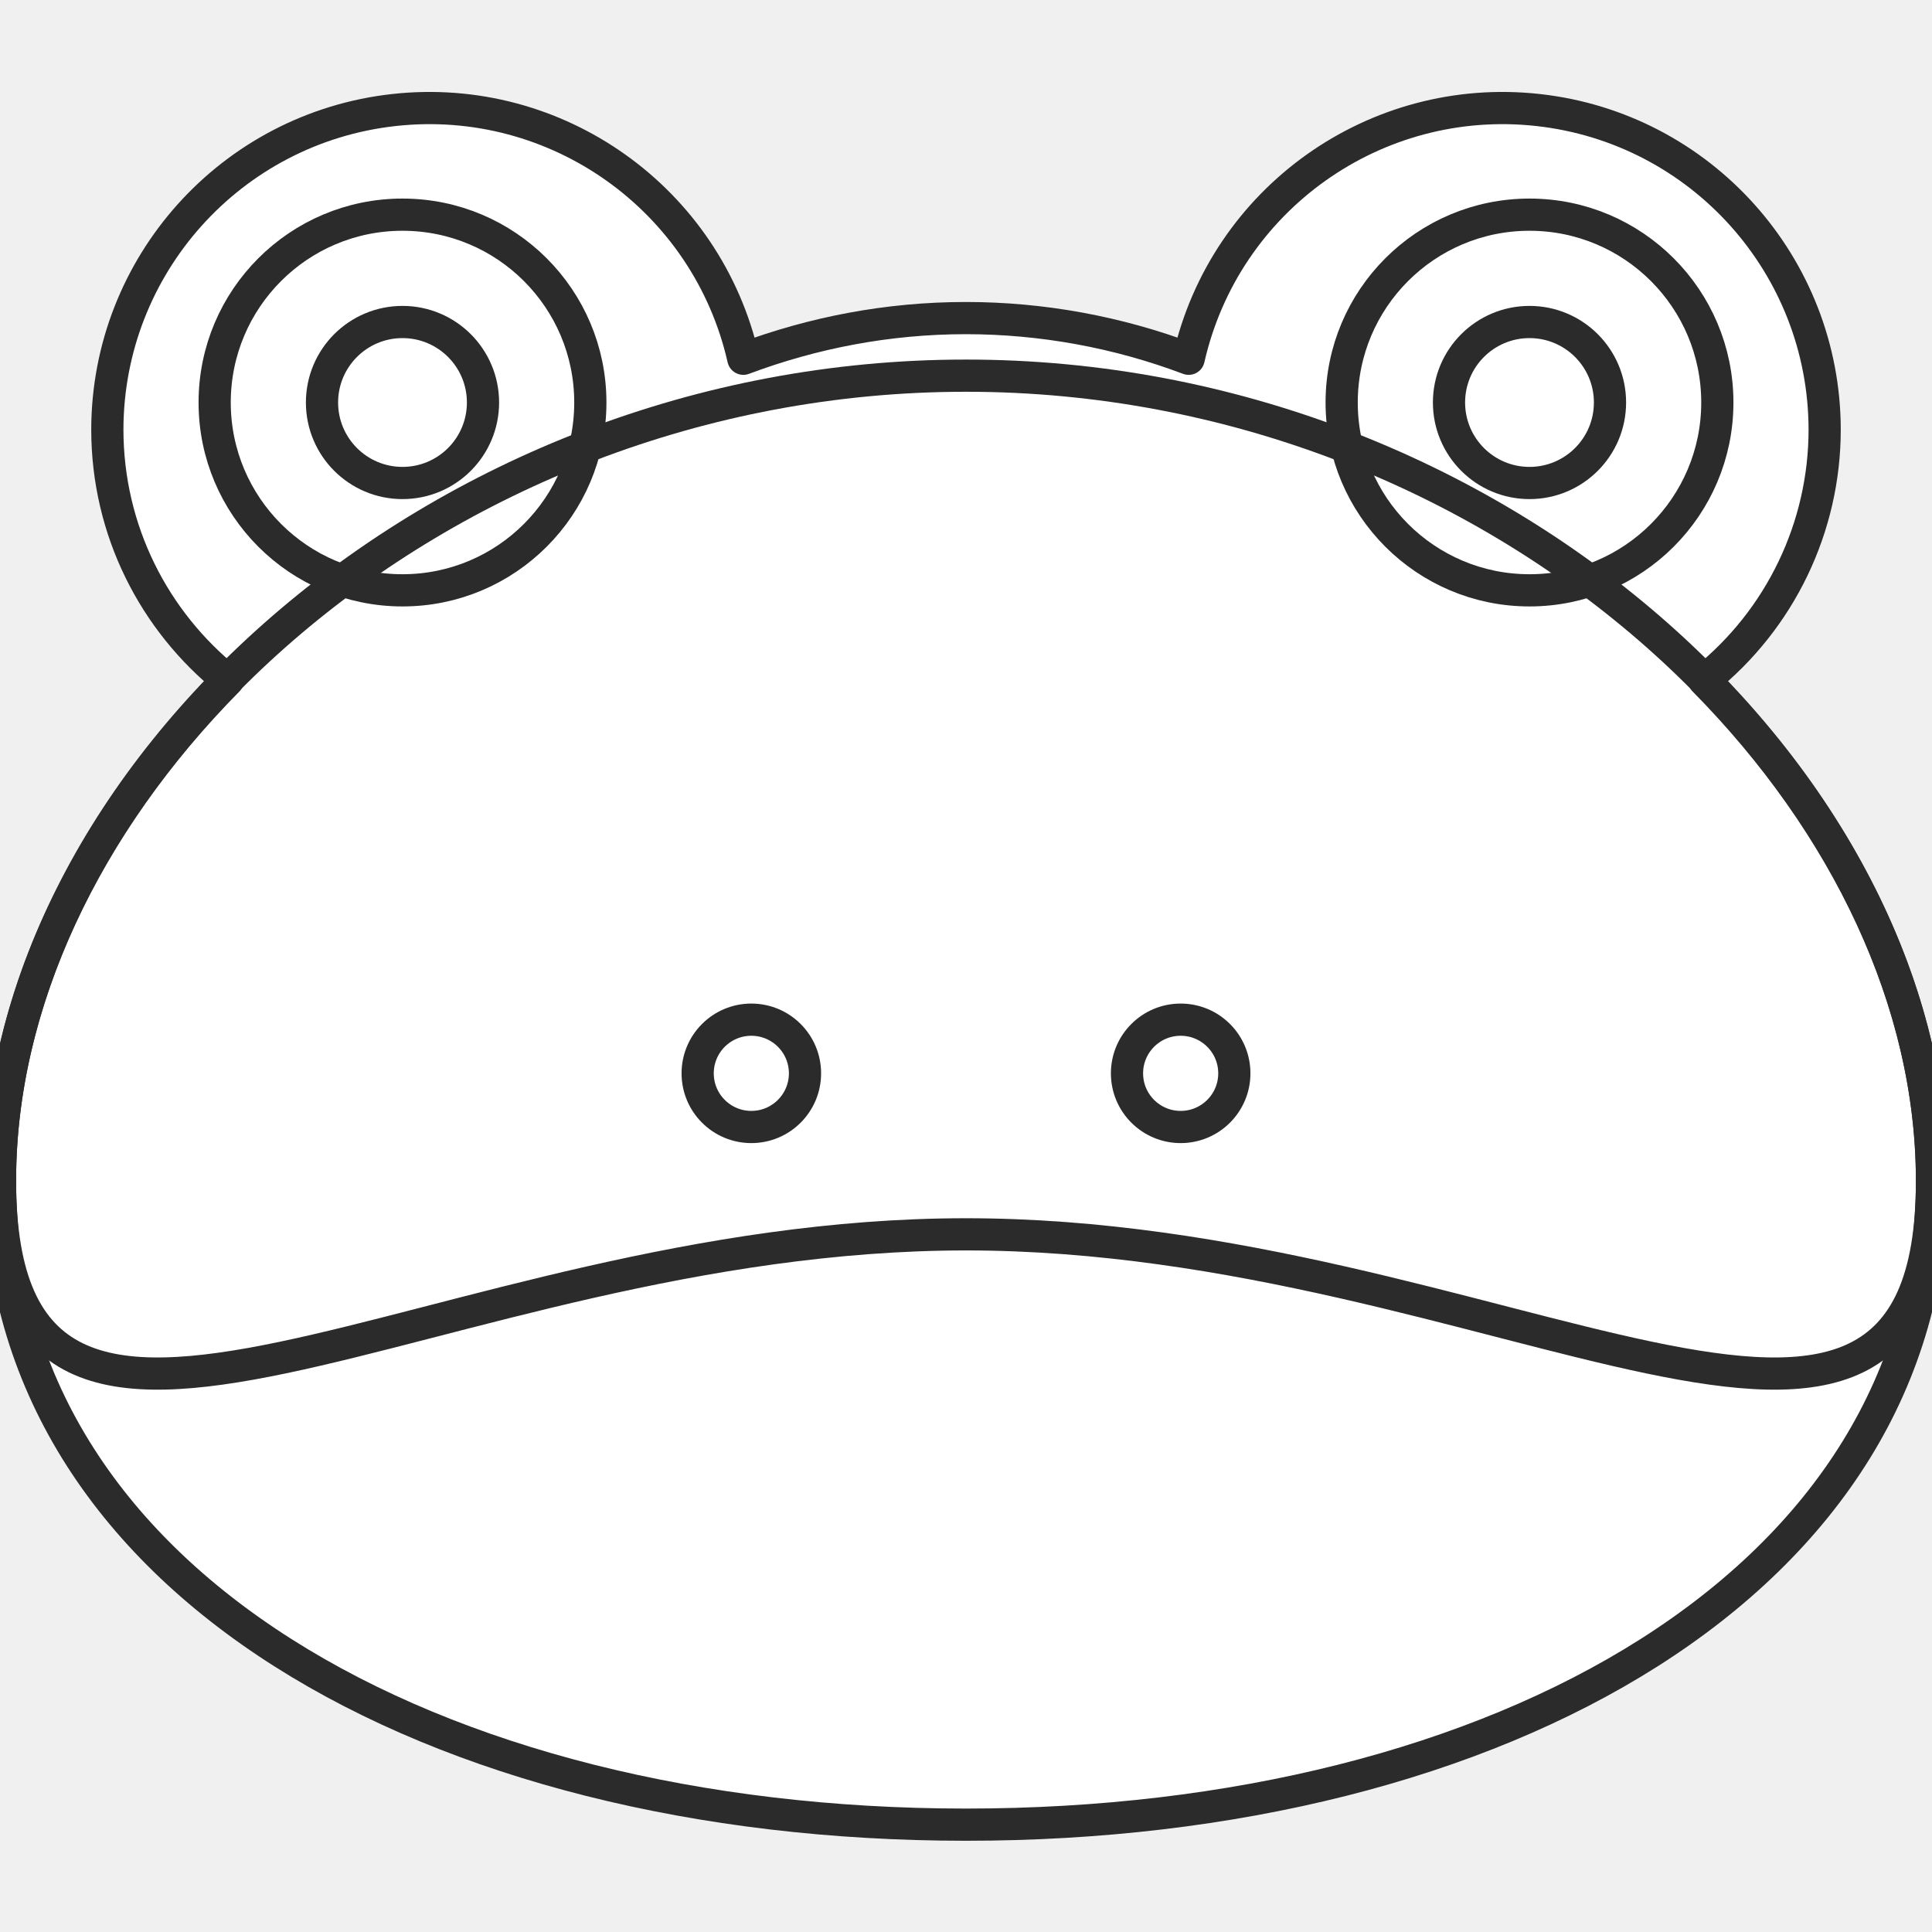
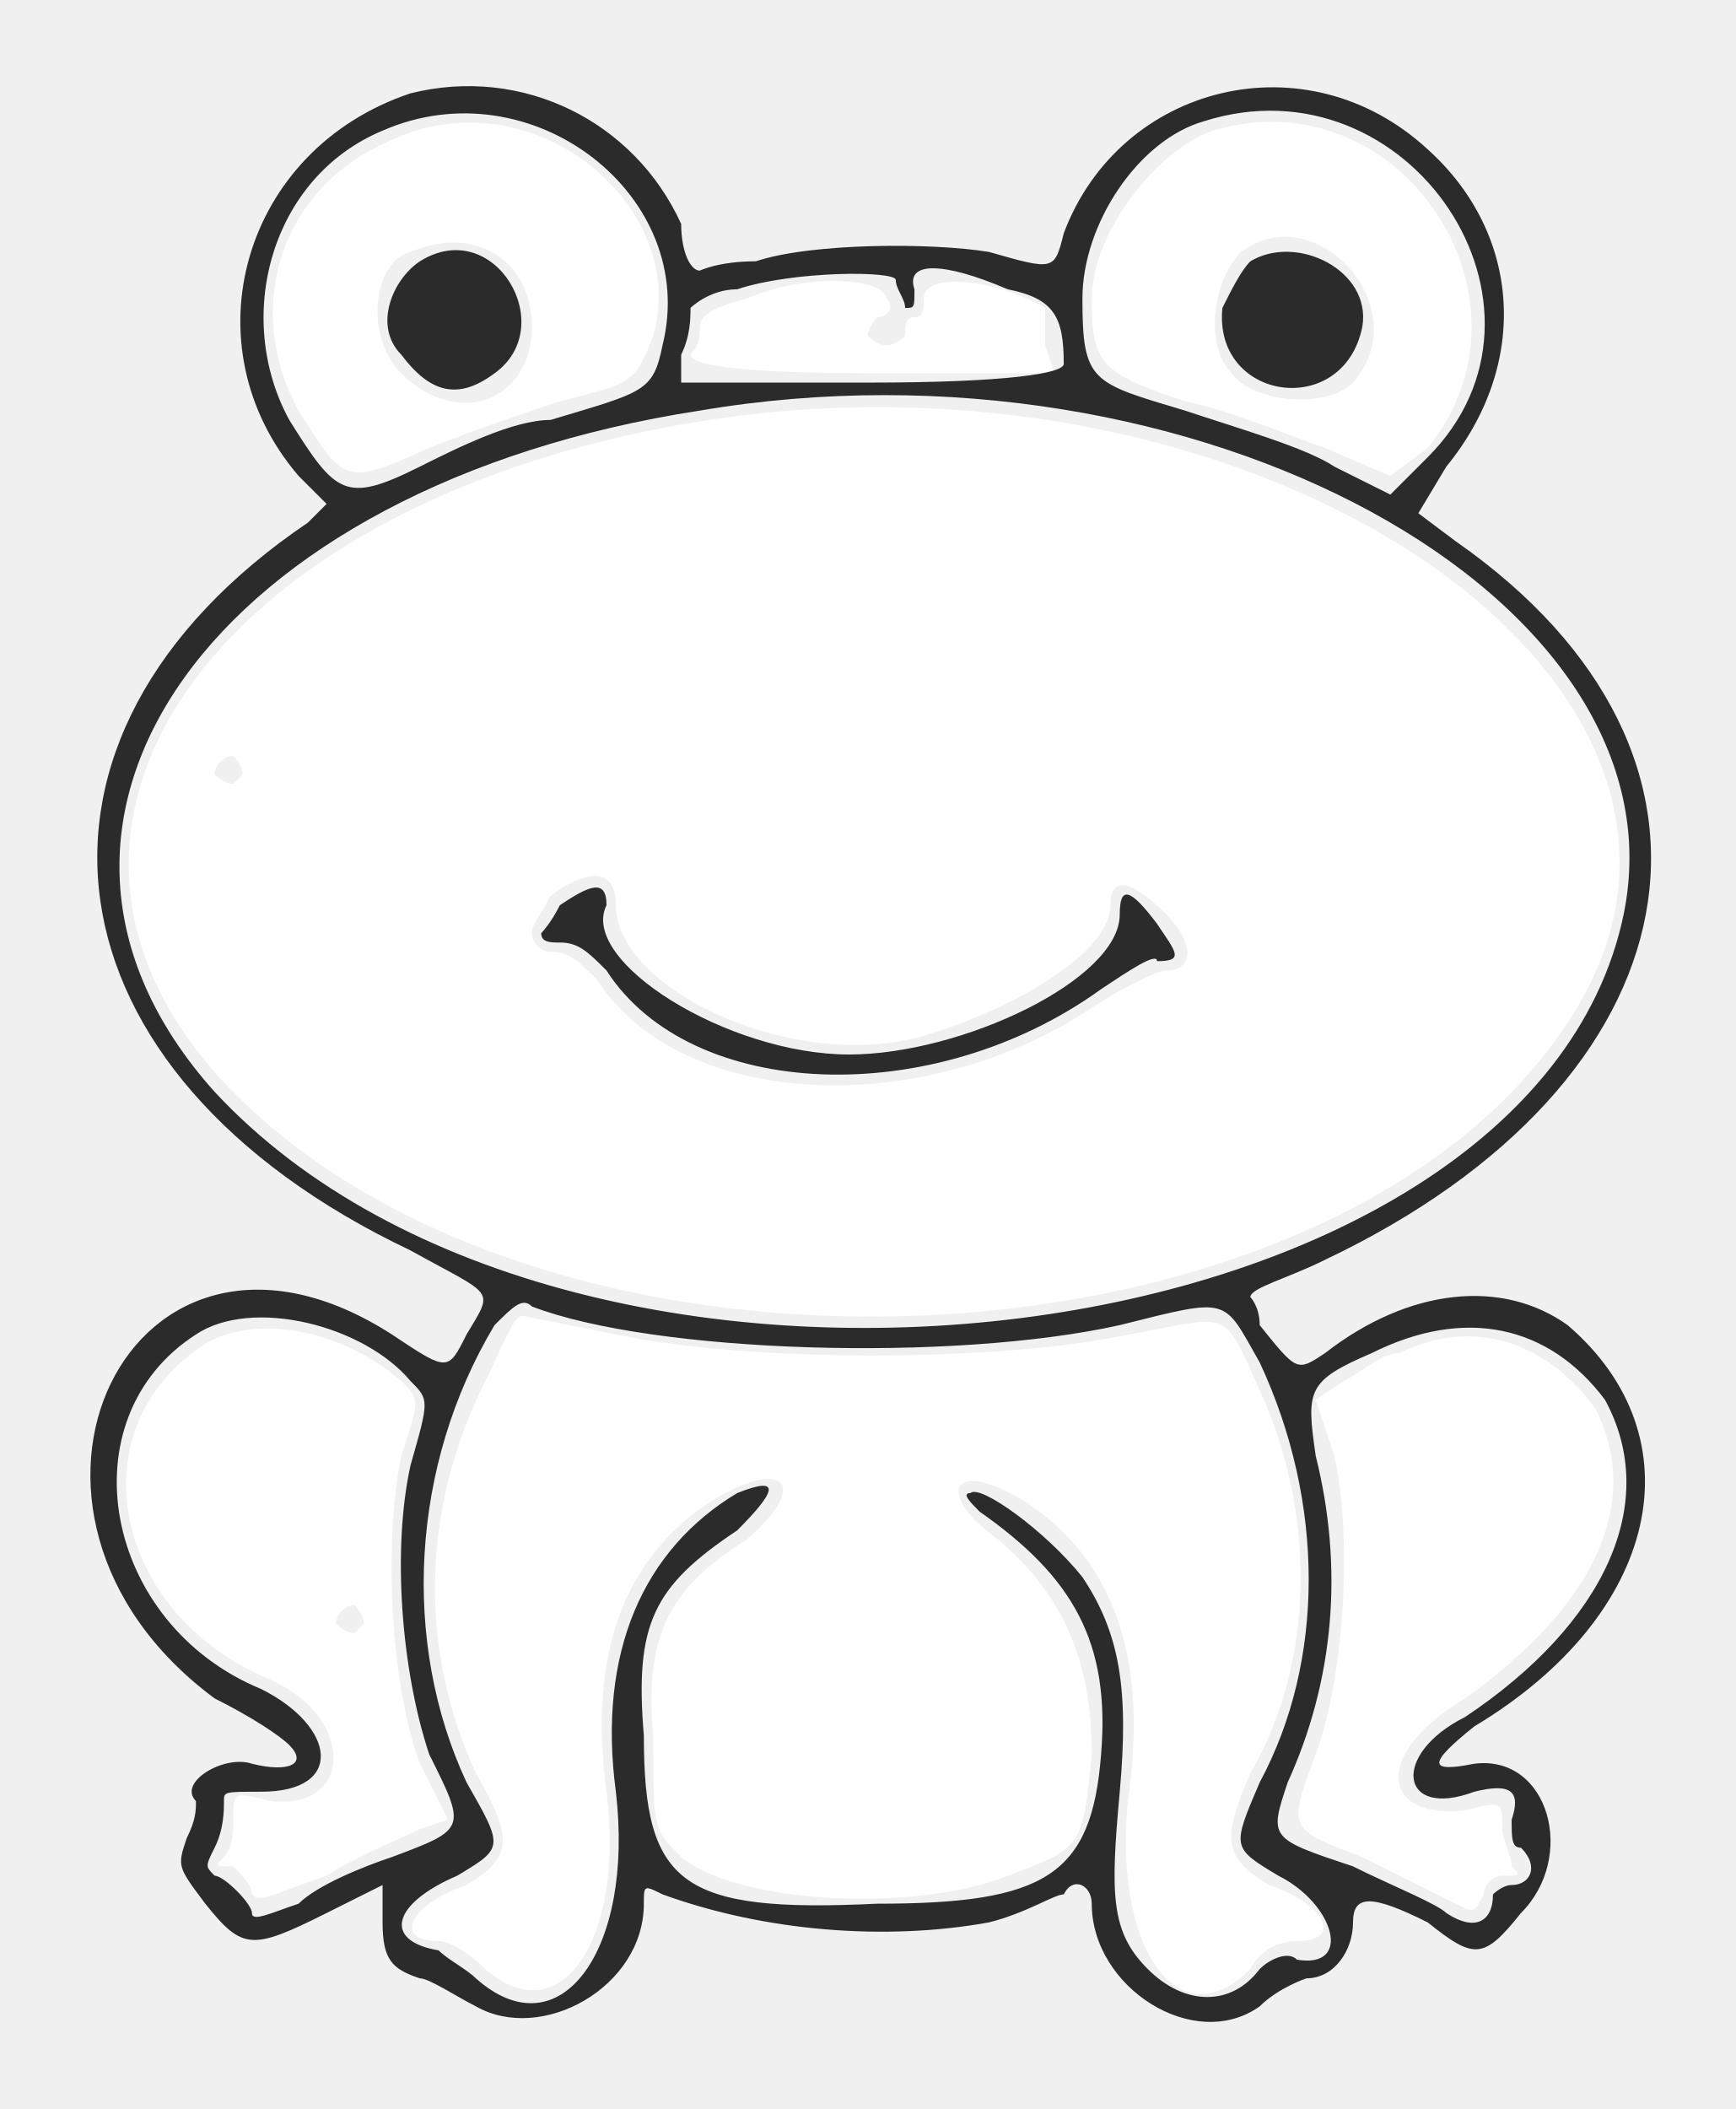
- <svg xmlns="http://www.w3.org/2000/svg" viewBox="0 0 36 36">
+ <svg xmlns="http://www.w3.org/2000/svg" viewBox="0 0 186 226">
  <g class="regions">
-     <path class="region" fill="#ffffff" d="M36 22c0 7.456-8.059 12-18 12S0 29.456 0 22 8.059 7 18 7s18 7.544 18 15z" />
-     <path class="region" fill="#ffffff" d="M31.755 12.676A5.986 5.986 0 0 0 34 8a6 6 0 0 0-11.851-1.315A11.785 11.785 0 0 0 18 5.927c-1.465 0-2.861.275-4.149.758A6 6 0 0 0 2 8c0 1.891.877 3.576 2.245 4.676C1.6 15.356 0 18.685 0 22c0 7.456 8.059 1 18 1s18 6.456 18-1c0-3.315-1.6-6.644-4.245-9.324z" />
-     <circle class="region" cx="7.5" cy="7.5" r="3.5" fill="#ffffff" />
-     <circle class="region" cx="7.5" cy="7.5" r="1.5" fill="#ffffff" />
-     <circle class="region" cx="28.5" cy="7.5" r="3.5" fill="#ffffff" />
-     <circle class="region" cx="28.5" cy="7.5" r="1.5" fill="#ffffff" />
-     <circle class="region" cx="14" cy="20" r="1" fill="#ffffff" />
-     <circle class="region" cx="22" cy="20" r="1" fill="#ffffff" />
+     <path class="region" fill="#ffffff" fill-rule="evenodd" d="M 42 15 C 30 20, 26 33, 32 44 C 37 52, 37 52, 46 48 C 51 46, 57 44, 60 43 C 68 41, 68 41, 70 36 C 74 22, 57 8, 42 15 M 44 27 C 40 28, 39 36, 43 40 C 49 46, 57 43, 57 35 C 57 28, 51 24, 44 27" />
+     <path class="region" fill="#ffffff" fill-rule="evenodd" d="M 130 14 C 124 16, 117 25, 117 32 C 117 39, 118 40, 127 43 C 132 44, 139 47, 142 48 L 149 51 153 48 C 166 32, 150 8, 130 14 M 133 27 C 130 30, 129 37, 132 40 C 134 43, 142 44, 145 41 C 152 33, 141 21, 133 27" />
+     <path class="region" fill="#ffffff" fill-rule="evenodd" d="M 80 32 C 76 33, 75 34, 75 35 C 75 36, 75 37, 74 38 C 74 39, 78 40, 94 40 L 113 40 112 37 C 112 35, 112 33, 112 33 C 107 30, 99 29, 99 32 C 99 33, 99 34, 98 34 C 97 34, 97 35, 97 36 C 97 36, 96 37, 95 37 C 94 37, 93 36, 93 36 C 93 35, 94 34, 94 34 C 95 34, 96 33, 95 32 C 95 30, 87 29, 80 32" />
+     <path class="region" fill="#ffffff" fill-rule="evenodd" d="M 76 45 C 24 53, -2 88, 24 116 C 59 153, 145 148, 169 108 C 190 73, 135 36, 76 45 M 23 83 C 23 83, 24 84, 25 84 C 25 84, 26 83, 26 83 C 26 82, 25 81, 25 81 C 24 81, 23 82, 23 83 M 59 96 C 58 98, 57 99, 57 100 C 57 101, 58 102, 59 102 C 61 102, 62 103, 64 105 C 73 119, 99 120, 117 108 C 120 106, 124 104, 125 104 C 128 104, 128 101, 125 98 C 121 94, 119 94, 119 97 C 119 102, 109 108, 99 111 C 85 115, 66 106, 66 97 C 66 93, 63 93, 59 96" />
+     <path class="region" fill="#ffffff" fill-rule="evenodd" d="M 52 148 C 45 162, 45 177, 51 190 C 55 197, 55 199, 50 202 C 44 204, 42 208, 47 208 C 48 208, 50 209, 52 211 C 60 218, 67 208, 65 192 C 63 177, 67 167, 76 161 C 84 156, 87 159, 80 165 C 72 170, 69 175, 70 186 C 70 196, 70 196, 73 199 C 79 204, 98 205, 108 201 C 116 198, 116 198, 117 188 C 117 178, 114 171, 107 165 C 100 160, 102 156, 110 161 C 119 167, 123 177, 121 192 C 119 208, 126 219, 134 211 C 135 209, 137 208, 139 208 C 144 208, 142 204, 136 202 C 131 199, 131 197, 134 190 C 141 178, 141 162, 135 149 C 131 140, 132 141, 121 143 C 107 146, 80 146, 66 143 C 61 142, 56 141, 56 141 C 55 141, 54 144, 52 148" />
+     <path class="region" fill="#ffffff" fill-rule="evenodd" d="M 22 144 C 8 153, 12 173, 29 180 C 38 184, 38 194, 29 193 C 25 192, 25 192, 25 195 C 25 196, 25 198, 24 199 C 23 200, 23 200, 25 200 C 26 201, 27 202, 27 203 C 28 204, 29 203, 35 201 C 38 199, 43 197, 45 196 L 48 195 45 189 C 42 181, 41 166, 43 156 C 45 150, 45 150, 43 148 C 36 142, 27 141, 22 144 M 36 174 C 36 174, 37 175, 38 175 C 38 175, 39 174, 39 174 C 39 173, 38 172, 38 172 C 37 172, 36 173, 36 174" />
+     <path class="region" fill="#ffffff" fill-rule="evenodd" d="M 150 145 C 148 145, 146 147, 144 148 L 141 150 143 156 C 145 165, 144 180, 141 188 C 138 196, 138 196, 146 199 C 150 201, 154 203, 156 204 C 158 205, 158 205, 159 203 C 159 202, 160 201, 161 201 C 163 201, 163 201, 162 200 C 162 199, 161 197, 161 196 C 161 193, 161 193, 157 194 C 148 195, 147 188, 157 182 C 171 172, 176 161, 171 151 C 166 144, 158 141, 150 145" />
  </g>
-   <g class="outlines" fill="none" stroke="#2b2b2b" stroke-width="0.6" stroke-linejoin="round" stroke-linecap="round">
-     <path fill="none" d="M36 22c0 7.456-8.059 12-18 12S0 29.456 0 22 8.059 7 18 7s18 7.544 18 15z" />
-     <path fill="none" d="M31.755 12.676A5.986 5.986 0 0 0 34 8a6 6 0 0 0-11.851-1.315A11.785 11.785 0 0 0 18 5.927c-1.465 0-2.861.275-4.149.758A6 6 0 0 0 2 8c0 1.891.877 3.576 2.245 4.676C1.6 15.356 0 18.685 0 22c0 7.456 8.059 1 18 1s18 6.456 18-1c0-3.315-1.6-6.644-4.245-9.324z" />
-     <circle cx="7.5" cy="7.5" r="3.5" fill="none" />
-     <circle cx="7.5" cy="7.5" r="1.5" fill="none" />
-     <circle cx="28.5" cy="7.5" r="3.5" fill="none" />
-     <circle cx="28.5" cy="7.5" r="1.5" fill="none" />
-     <circle cx="14" cy="20" r="1" fill="none" />
-     <circle cx="22" cy="20" r="1" fill="none" />
+   <g class="outlines">
+     <path fill="#2b2b2b" fill-rule="evenodd" d="M 44 10 C 26 16, 20 37, 32 51 L 35 54 33 56 C -1 79, 4 115, 44 134 C 53 139, 53 138, 50 143 C 48 147, 48 147, 42 143 C 14 125, -4 162, 23 182 C 27 184, 30 186, 31 187 C 33 189, 31 190, 27 189 C 24 188, 19 191, 21 193 C 21 194, 21 195, 20 197 C 19 200, 19 200, 22 204 C 26 209, 27 209, 35 205 L 41 202 41 206 C 41 210, 42 211, 45 212 C 46 212, 49 214, 51 215 C 58 219, 69 213, 69 204 C 69 202, 69 202, 71 203 C 82 207, 95 208, 106 206 C 110 205, 113 203, 114 203 C 115 201, 117 202, 117 204 C 117 213, 128 220, 135 215 C 137 213, 140 212, 140 212 C 143 212, 145 209, 145 206 C 145 203, 147 203, 153 206 C 158 210, 159 210, 163 205 C 169 199, 166 188, 158 189 C 153 190, 153 189, 158 185 C 178 173, 182 154, 168 142 C 161 137, 151 138, 142 145 C 139 147, 139 147, 135 142 C 135 140, 134 139, 134 139 C 134 138, 138 137, 142 135 C 182 116, 189 81, 156 58 L 152 55 155 50 C 164 39, 163 25, 153 16 C 140 4, 120 9, 114 25 C 113 29, 113 29, 106 27 C 100 26, 87 26, 81 28 C 77 28, 75 29, 75 29 C 74 29, 73 27, 73 24 C 68 13, 56 7, 44 10 M 41 14 C 29 19, 25 34, 31 45 C 36 53, 37 54, 45 50 C 49 48, 55 45, 59 45 C 69 42, 70 42, 71 37 C 75 21, 57 7, 41 14 M 129 13 C 122 15, 116 24, 116 32 C 116 41, 117 41, 127 44 C 133 46, 140 48, 143 50 L 149 53 153 49 C 169 33, 151 6, 129 13 M 45 28 C 42 30, 40 35, 43 38 C 46 42, 49 43, 53 40 C 60 35, 53 23, 45 28 M 134 28 C 133 29, 132 31, 131 33 C 130 43, 144 45, 146 35 C 147 29, 139 25, 134 28 M 79 31 C 76 31, 74 33, 74 33 C 74 34, 74 36, 73 38 L 73 41 93 41 C 108 41, 114 40, 114 39 C 114 34, 113 32, 108 31 C 101 28, 97 28, 98 31 C 98 33, 98 33, 97 33 C 97 32, 96 31, 96 30 C 96 29, 85 29, 79 31 M 75 44 C 23 52, -3 88, 23 117 C 62 159, 164 146, 174 98 C 181 64, 128 35, 75 44 M 60 97 C 59 99, 58 100, 58 100 C 58 101, 59 101, 60 101 C 62 101, 63 102, 65 104 C 74 118, 100 119, 118 106 C 121 104, 124 102, 124 103 C 127 103, 126 102, 124 99 C 121 95, 120 95, 120 98 C 120 105, 103 113, 91 113 C 78 113, 62 103, 65 97 C 65 94, 63 95, 60 97 M 53 142 C 44 157, 43 176, 50 191 C 54 198, 54 198, 49 201 C 42 204, 41 208, 47 209 C 48 210, 50 211, 51 212 C 60 220, 68 209, 66 192 C 64 177, 69 166, 79 160 C 84 158, 83 160, 79 164 C 70 170, 68 174, 69 186 C 69 202, 73 205, 94 204 C 112 204, 117 201, 118 188 C 119 176, 115 169, 105 162 C 104 161, 103 160, 104 160 C 105 159, 112 164, 116 169 C 120 175, 121 181, 120 192 C 119 203, 119 207, 123 211 C 127 215, 132 215, 135 211 C 136 210, 138 209, 139 210 C 145 211, 143 204, 137 201 C 132 198, 132 198, 135 191 C 142 178, 142 161, 135 146 C 131 139, 132 139, 120 142 C 102 146, 70 145, 57 140 C 56 139, 55 140, 53 142 M 21 143 C 7 152, 11 174, 28 181 C 36 185, 37 192, 28 192 C 24 192, 24 192, 24 193 C 24 194, 24 196, 23 198 C 22 200, 22 200, 23 201 C 24 201, 27 204, 27 205 C 27 206, 29 205, 32 204 C 34 202, 39 200, 42 199 C 50 196, 50 196, 46 188 C 43 179, 42 166, 44 157 C 46 150, 46 150, 44 148 C 39 142, 27 139, 21 143 M 147 145 C 140 148, 140 149, 141 156 C 144 168, 143 180, 138 191 C 136 197, 136 197, 145 200 C 149 202, 154 204, 155 205 C 158 207, 160 206, 160 203 C 160 203, 161 202, 162 202 C 164 202, 165 200, 163 198 C 162 198, 162 197, 162 195 C 163 192, 162 191, 158 192 C 150 195, 149 188, 157 184 C 172 174, 178 161, 172 150 C 166 142, 157 140, 147 145" />
  </g>
</svg>
